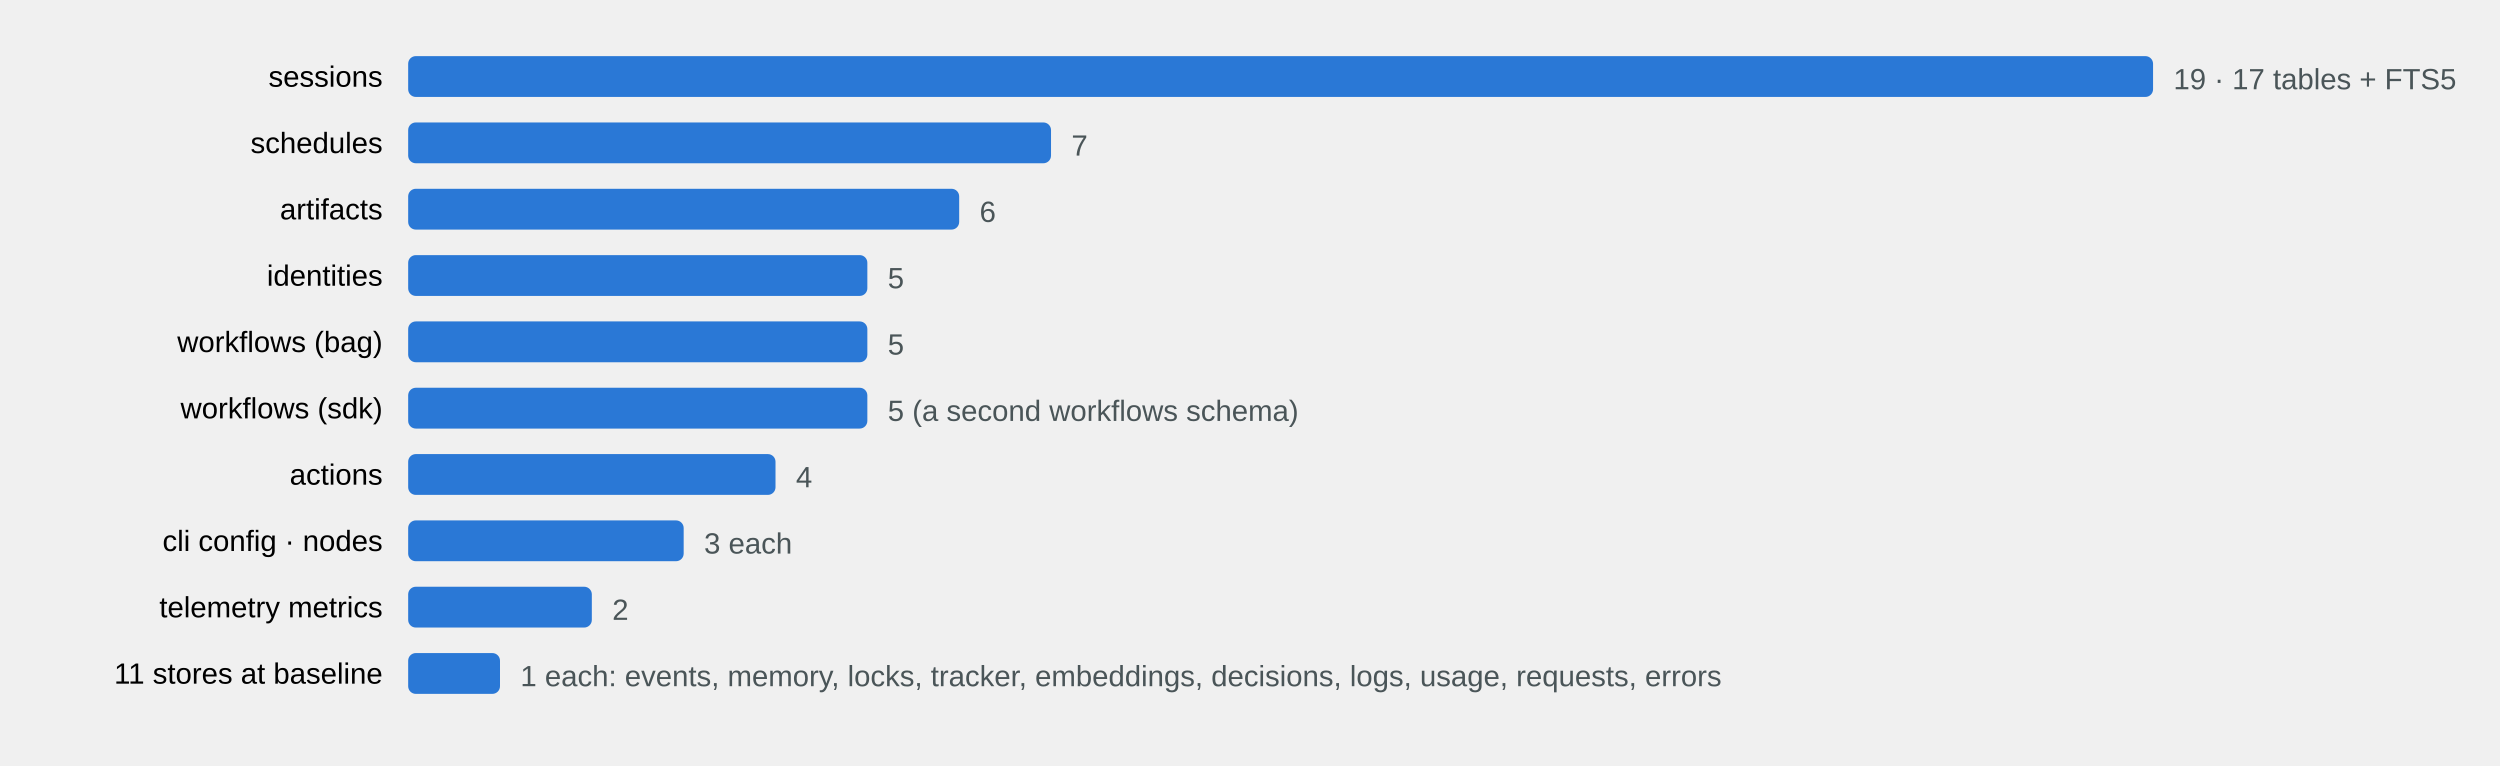
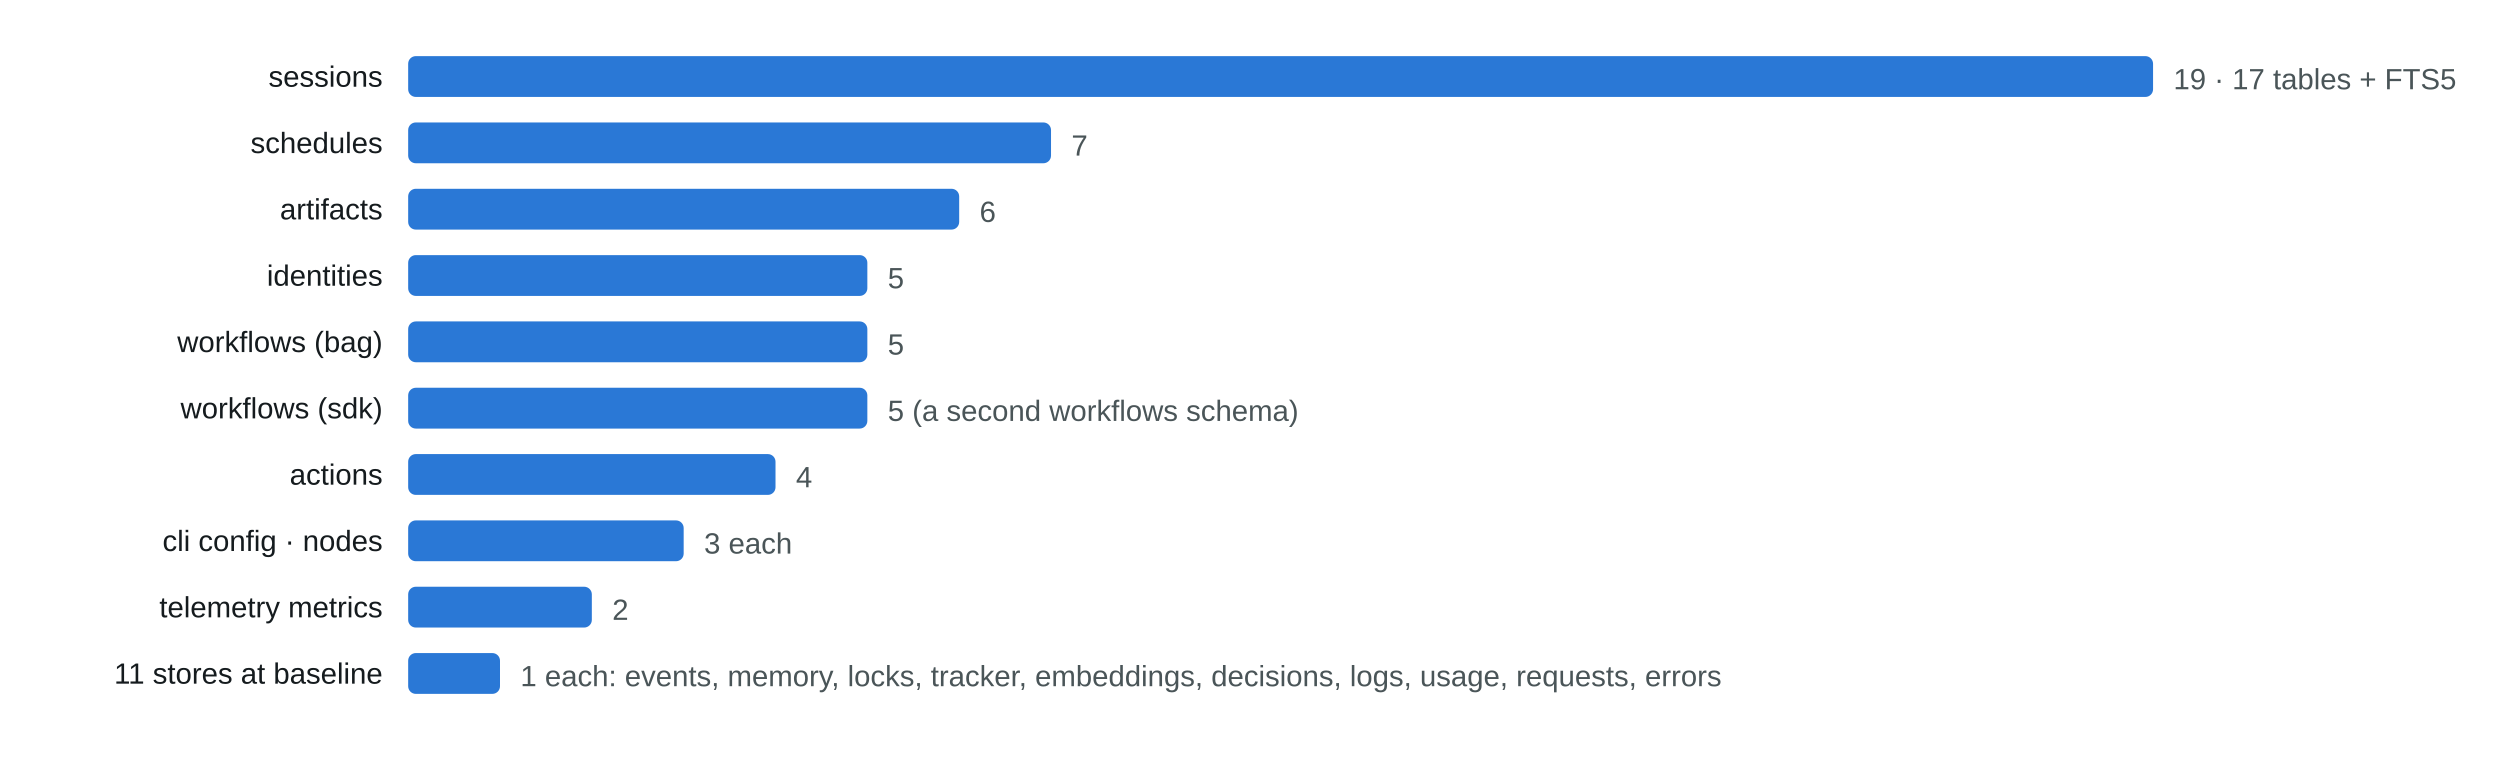
- <svg xmlns="http://www.w3.org/2000/svg" font-family="Helvetica Neue, Arial, system-ui, sans-serif" viewBox="0 0 980 300" role="img" aria-label="Bar chart of SQL migration counts per store: sessions 19, schedules 7, artifacts 6, identities 5, workflows 5, sdk-workflows 5, actions 4, cli config 3, nodes peers 3, telemetry metrics 2, and eleven stores with a single baseline migration.">
+ <svg xmlns="http://www.w3.org/2000/svg" font-family="Helvetica Neue, Arial, system-ui, sans-serif" color="#151b1e" viewBox="0 0 980 300" role="img" aria-label="Bar chart of SQL migration counts per store: sessions 19, schedules 7, artifacts 6, identities 5, workflows 5, sdk-workflows 5, actions 4, cli config 3, nodes peers 3, telemetry metrics 2, and eleven stores with a single baseline migration.">
+   <rect x="-5" y="-5" width="990.0" height="310.0" fill="#ffffff" />
  <g font-size="12" fill="currentColor">
    <g class="mono" font-size="11.5" text-anchor="end">
      <text x="150" y="34">sessions</text>
      <text x="150" y="60">schedules</text>
      <text x="150" y="86">artifacts</text>
      <text x="150" y="112">identities</text>
      <text x="150" y="138">workflows (bag)</text>
      <text x="150" y="164">workflows (sdk)</text>
      <text x="150" y="190">actions</text>
      <text x="150" y="216">cli config · nodes</text>
      <text x="150" y="242">telemetry metrics</text>
      <text x="150" y="268">11 stores at baseline</text>
    </g>
    <g fill="#2a78d6">
      <rect x="160" y="22" width="684" height="16" rx="3" />
      <rect x="160" y="48" width="252" height="16" rx="3" />
      <rect x="160" y="74" width="216" height="16" rx="3" />
      <rect x="160" y="100" width="180" height="16" rx="3" />
      <rect x="160" y="126" width="180" height="16" rx="3" />
      <rect x="160" y="152" width="180" height="16" rx="3" />
      <rect x="160" y="178" width="144" height="16" rx="3" />
      <rect x="160" y="204" width="108" height="16" rx="3" />
      <rect x="160" y="230" width="72" height="16" rx="3" />
      <rect x="160" y="256" width="36" height="16" rx="3" />
    </g>
    <g font-size="11.5" fill="#4a5558">
      <text x="852" y="35">19 · 17 tables + FTS5</text>
      <text x="420" y="61">7</text>
      <text x="384" y="87">6</text>
      <text x="348" y="113">5</text>
      <text x="348" y="139">5</text>
      <text x="348" y="165">5 (a second workflows schema)</text>
      <text x="312" y="191">4</text>
      <text x="276" y="217">3 each</text>
      <text x="240" y="243">2</text>
      <text x="204" y="269">1 each: events, memory, locks, tracker, embeddings, decisions, logs, usage, requests, errors</text>
    </g>
  </g>
</svg>
